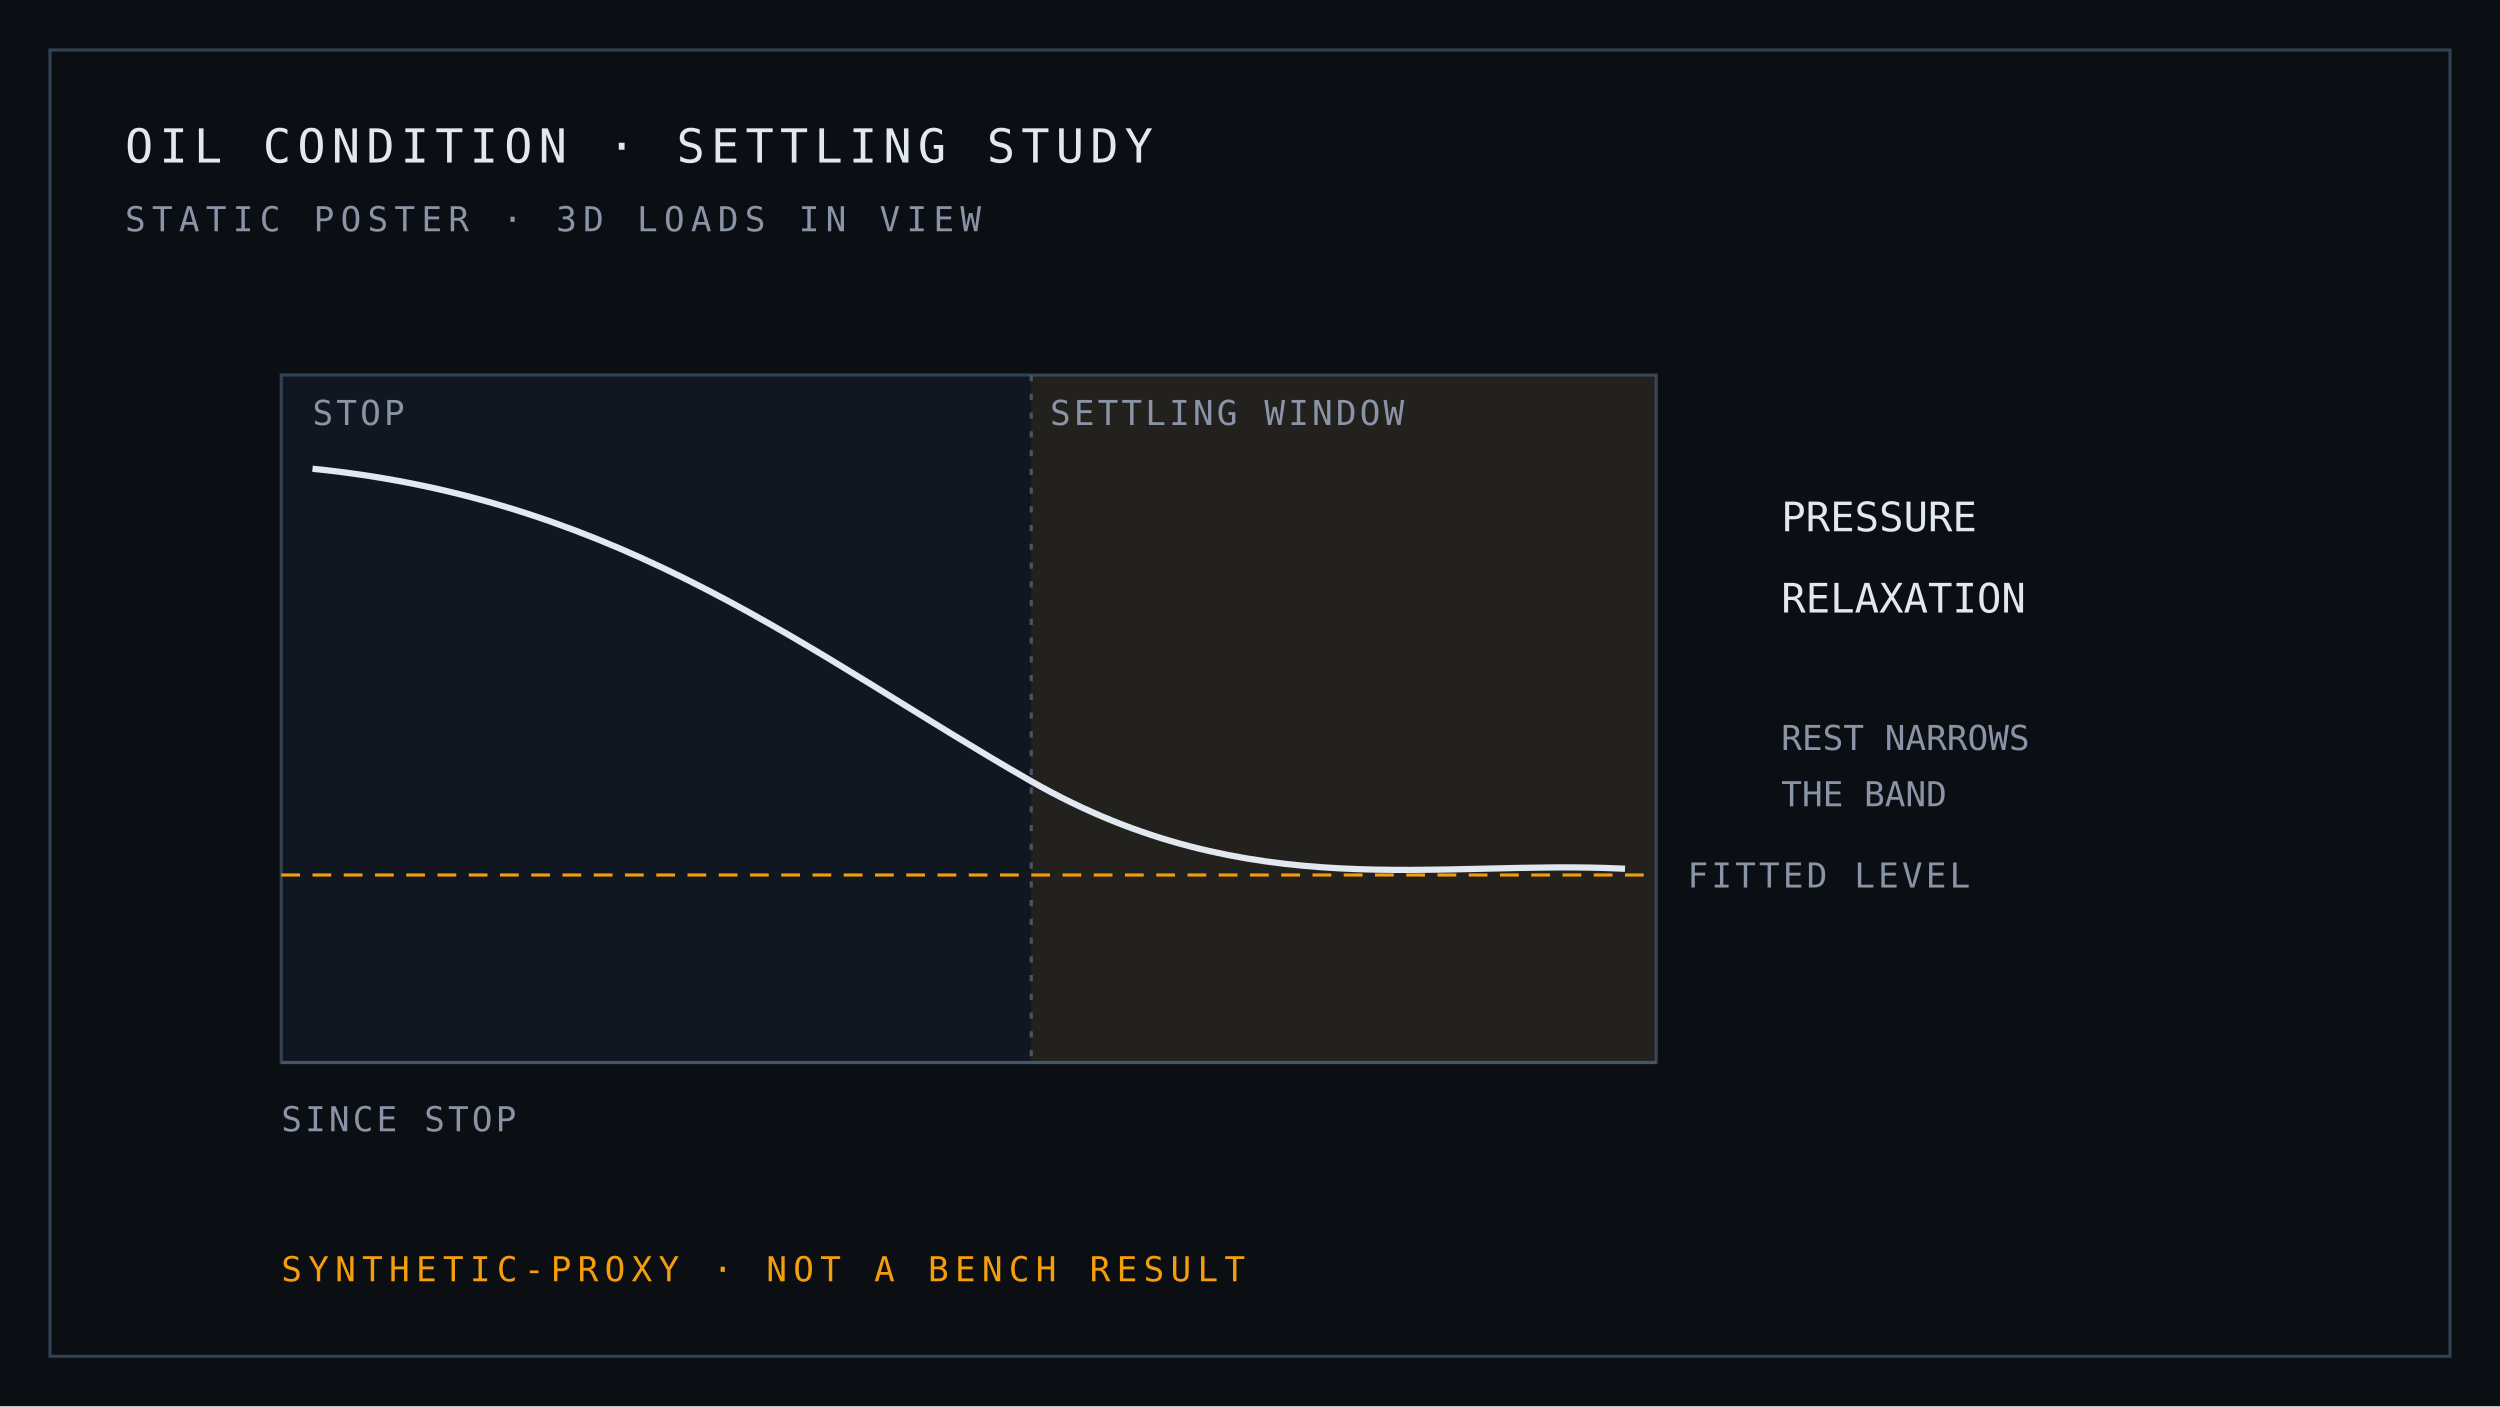
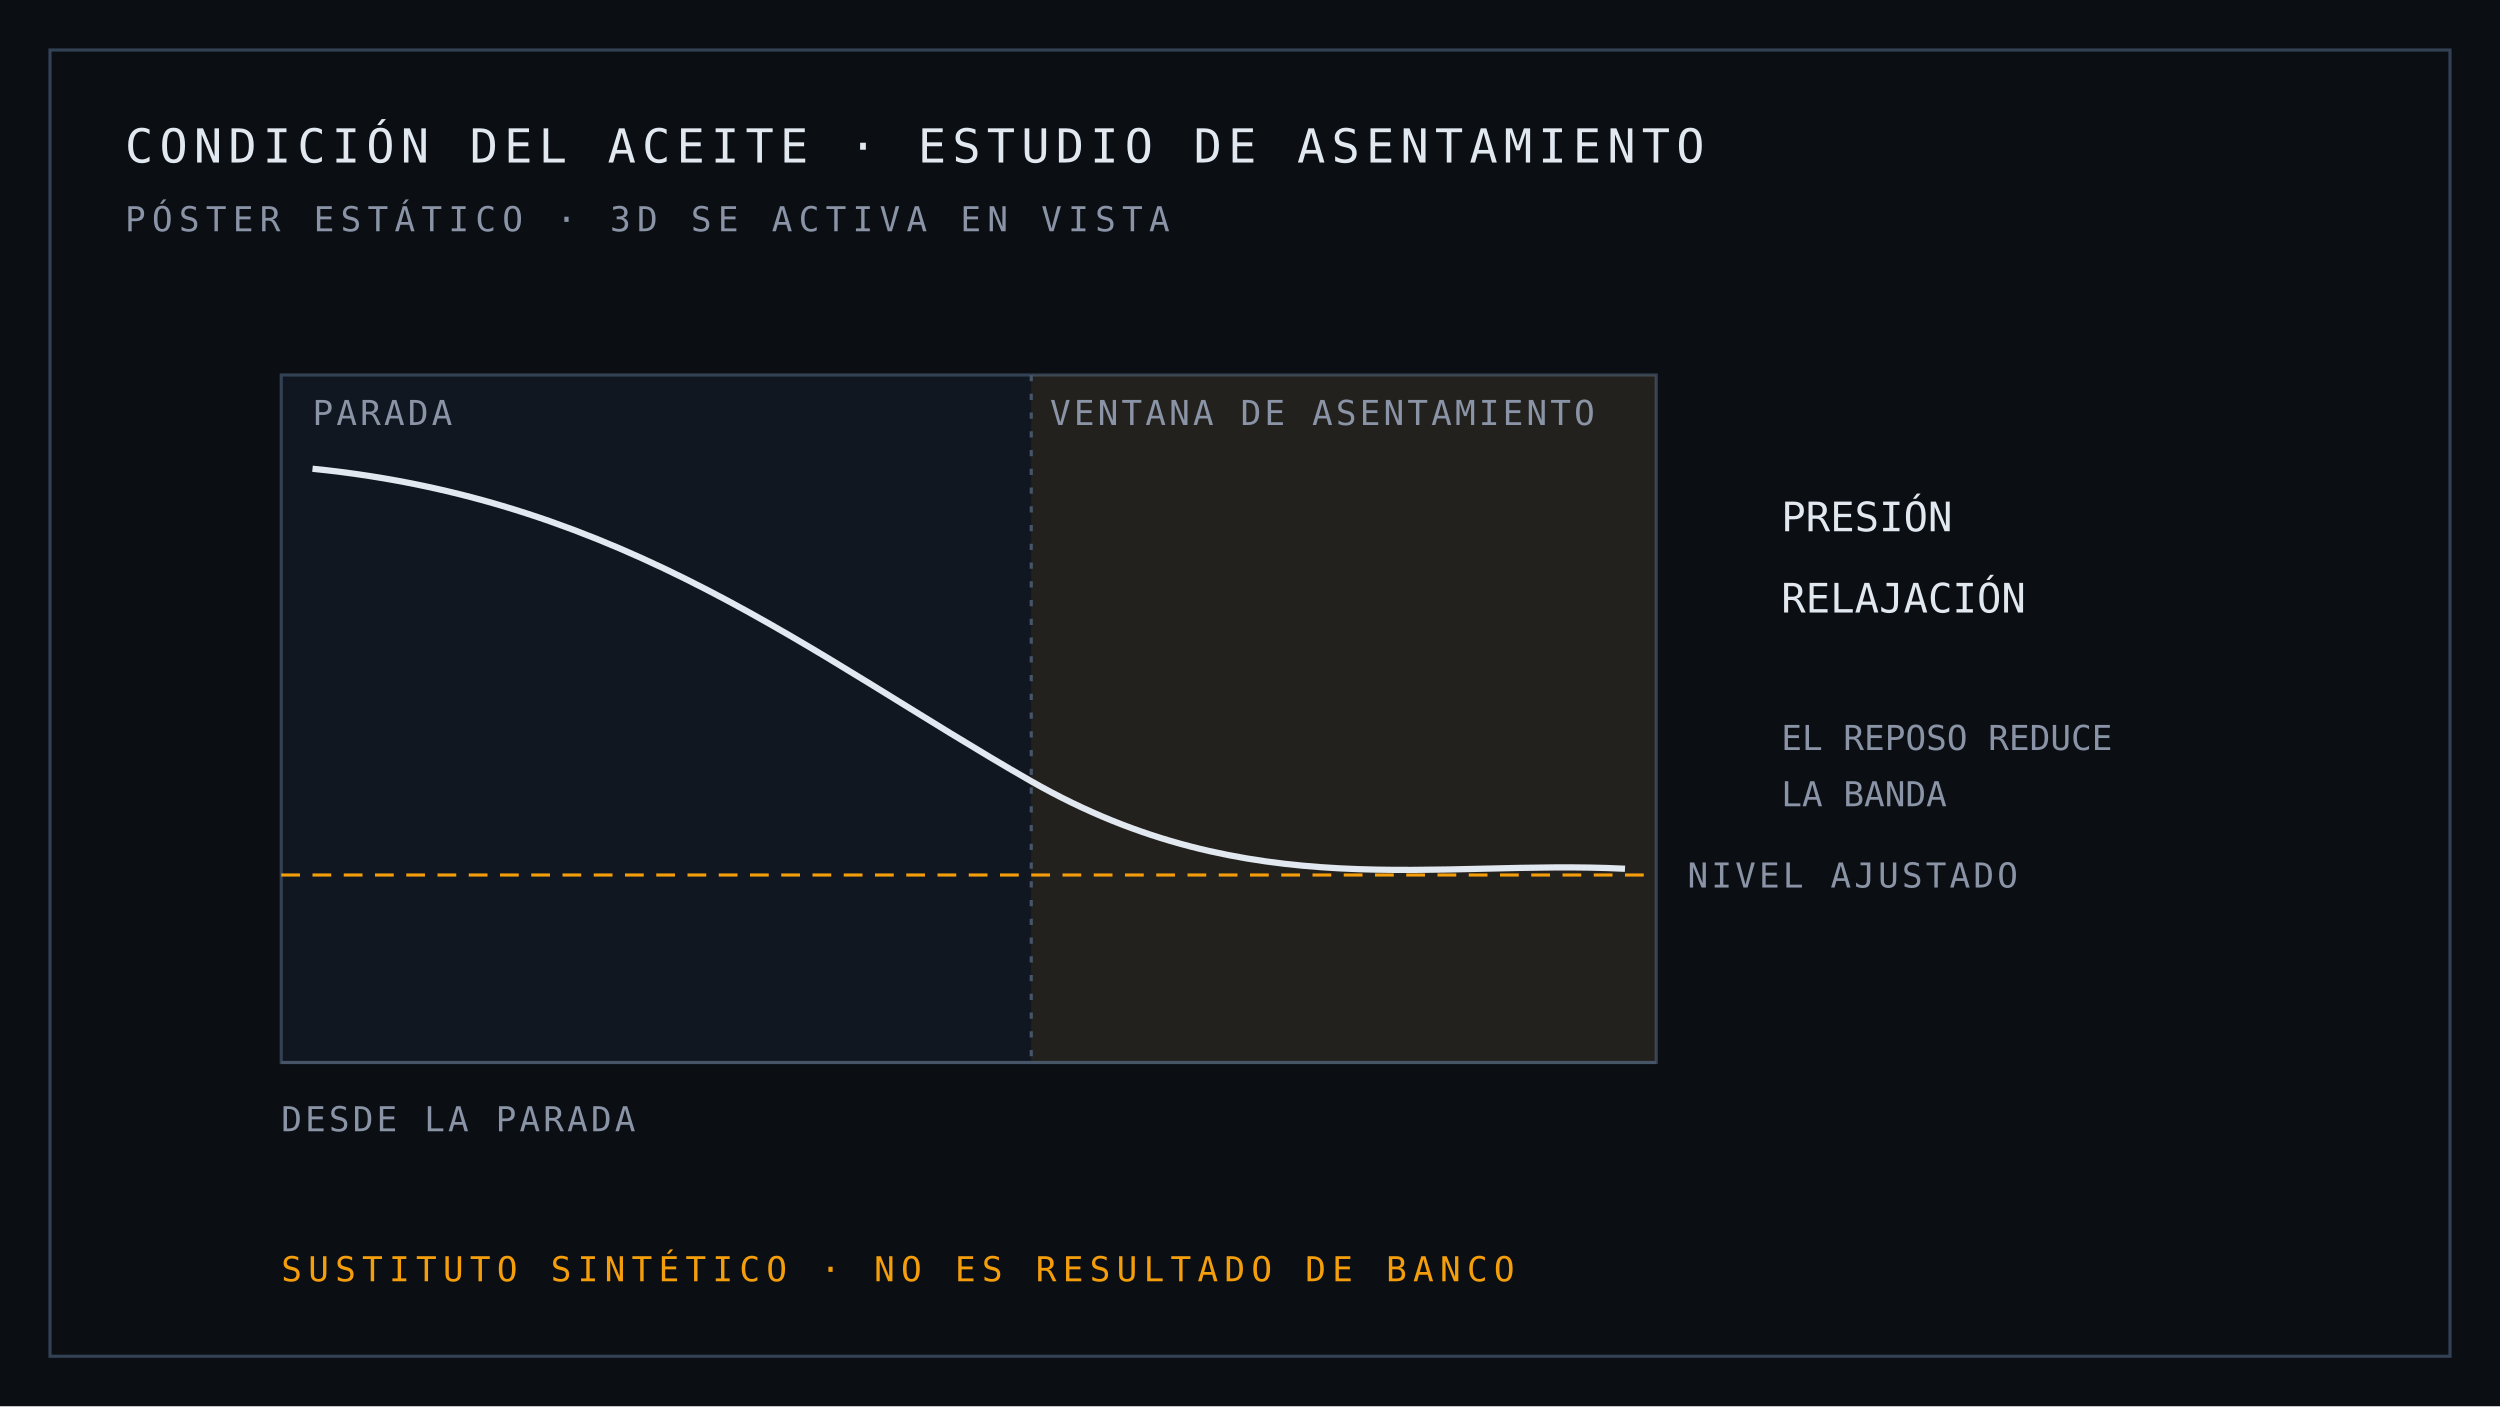
<svg xmlns="http://www.w3.org/2000/svg" viewBox="0 0 800 450" role="img" aria-labelledby="title desc">
  <rect width="800" height="450" fill="#0B0F14" />
  <rect x="16" y="16" width="768" height="418" fill="none" stroke="#334155" stroke-width="1" />
-   <text x="40" y="52" font-family="JetBrains Mono, monospace" font-size="15" letter-spacing="2" fill="#E2E8F0">OIL CONDITION · SETTLING STUDY</text>
-   <text x="40" y="74" font-family="JetBrains Mono, monospace" font-size="11" letter-spacing="2" fill="#8A94A6">STATIC POSTER · 3D LOADS IN VIEW</text>
+   <text x="40" y="52" font-family="JetBrains Mono, monospace" font-size="15" letter-spacing="2" fill="#E2E8F0">CONDICIÓN DEL ACEITE · ESTUDIO DE ASENTAMIENTO</text>
+   <text x="40" y="74" font-family="JetBrains Mono, monospace" font-size="11" letter-spacing="2" fill="#8A94A6">PÓSTER ESTÁTICO · 3D SE ACTIVA EN VISTA</text>
  <rect x="90" y="120" width="440" height="220" fill="#111720" stroke="#334155" />
  <rect x="330" y="120" width="200" height="220" fill="#F59E0B" opacity="0.08" />
  <line x1="90" y1="280" x2="530" y2="280" stroke="#F59E0B" stroke-width="1" stroke-dasharray="6 4" />
  <path d="M100 150 C 200 160, 260 210, 330 250 S 460 275, 520 278" fill="none" stroke="#E2E8F0" stroke-width="2" />
  <line x1="330" y1="120" x2="330" y2="340" stroke="#475569" stroke-width="1" stroke-dasharray="2 4" />
  <line x1="90" y1="340" x2="530" y2="340" stroke="#475569" stroke-width="1" />
  <g font-family="JetBrains Mono, monospace" font-size="11" letter-spacing="1" fill="#8A94A6">
-     <text x="100" y="136">STOP</text>
-     <text x="336" y="136">SETTLING WINDOW</text>
-     <text x="540" y="284">FITTED LEVEL</text>
-     <text x="90" y="362">SINCE STOP</text>
+     <text x="100" y="136">PARADA</text>
+     <text x="336" y="136">VENTANA DE ASENTAMIENTO</text>
+     <text x="540" y="284">NIVEL AJUSTADO</text>
+     <text x="90" y="362">DESDE LA PARADA</text>
  </g>
  <g font-family="JetBrains Mono, monospace" font-size="13" fill="#E2E8F0">
-     <text x="570" y="170">PRESSURE</text>
-     <text x="570" y="196">RELAXATION</text>
-     <text x="570" y="240" fill="#8A94A6" font-size="11">REST NARROWS</text>
-     <text x="570" y="258" fill="#8A94A6" font-size="11">THE BAND</text>
+     <text x="570" y="170">PRESIÓN</text>
+     <text x="570" y="196">RELAJACIÓN</text>
+     <text x="570" y="240" fill="#8A94A6" font-size="11">EL REPOSO REDUCE</text>
+     <text x="570" y="258" fill="#8A94A6" font-size="11">LA BANDA</text>
  </g>
-   <text x="90" y="410" font-family="JetBrains Mono, monospace" font-size="11" letter-spacing="2" fill="#F59E0B">SYNTHETIC-PROXY · NOT A BENCH RESULT</text>
+   <text x="90" y="410" font-family="JetBrains Mono, monospace" font-size="11" letter-spacing="2" fill="#F59E0B">SUSTITUTO SINTÉTICO · NO ES RESULTADO DE BANCO</text>
</svg>
